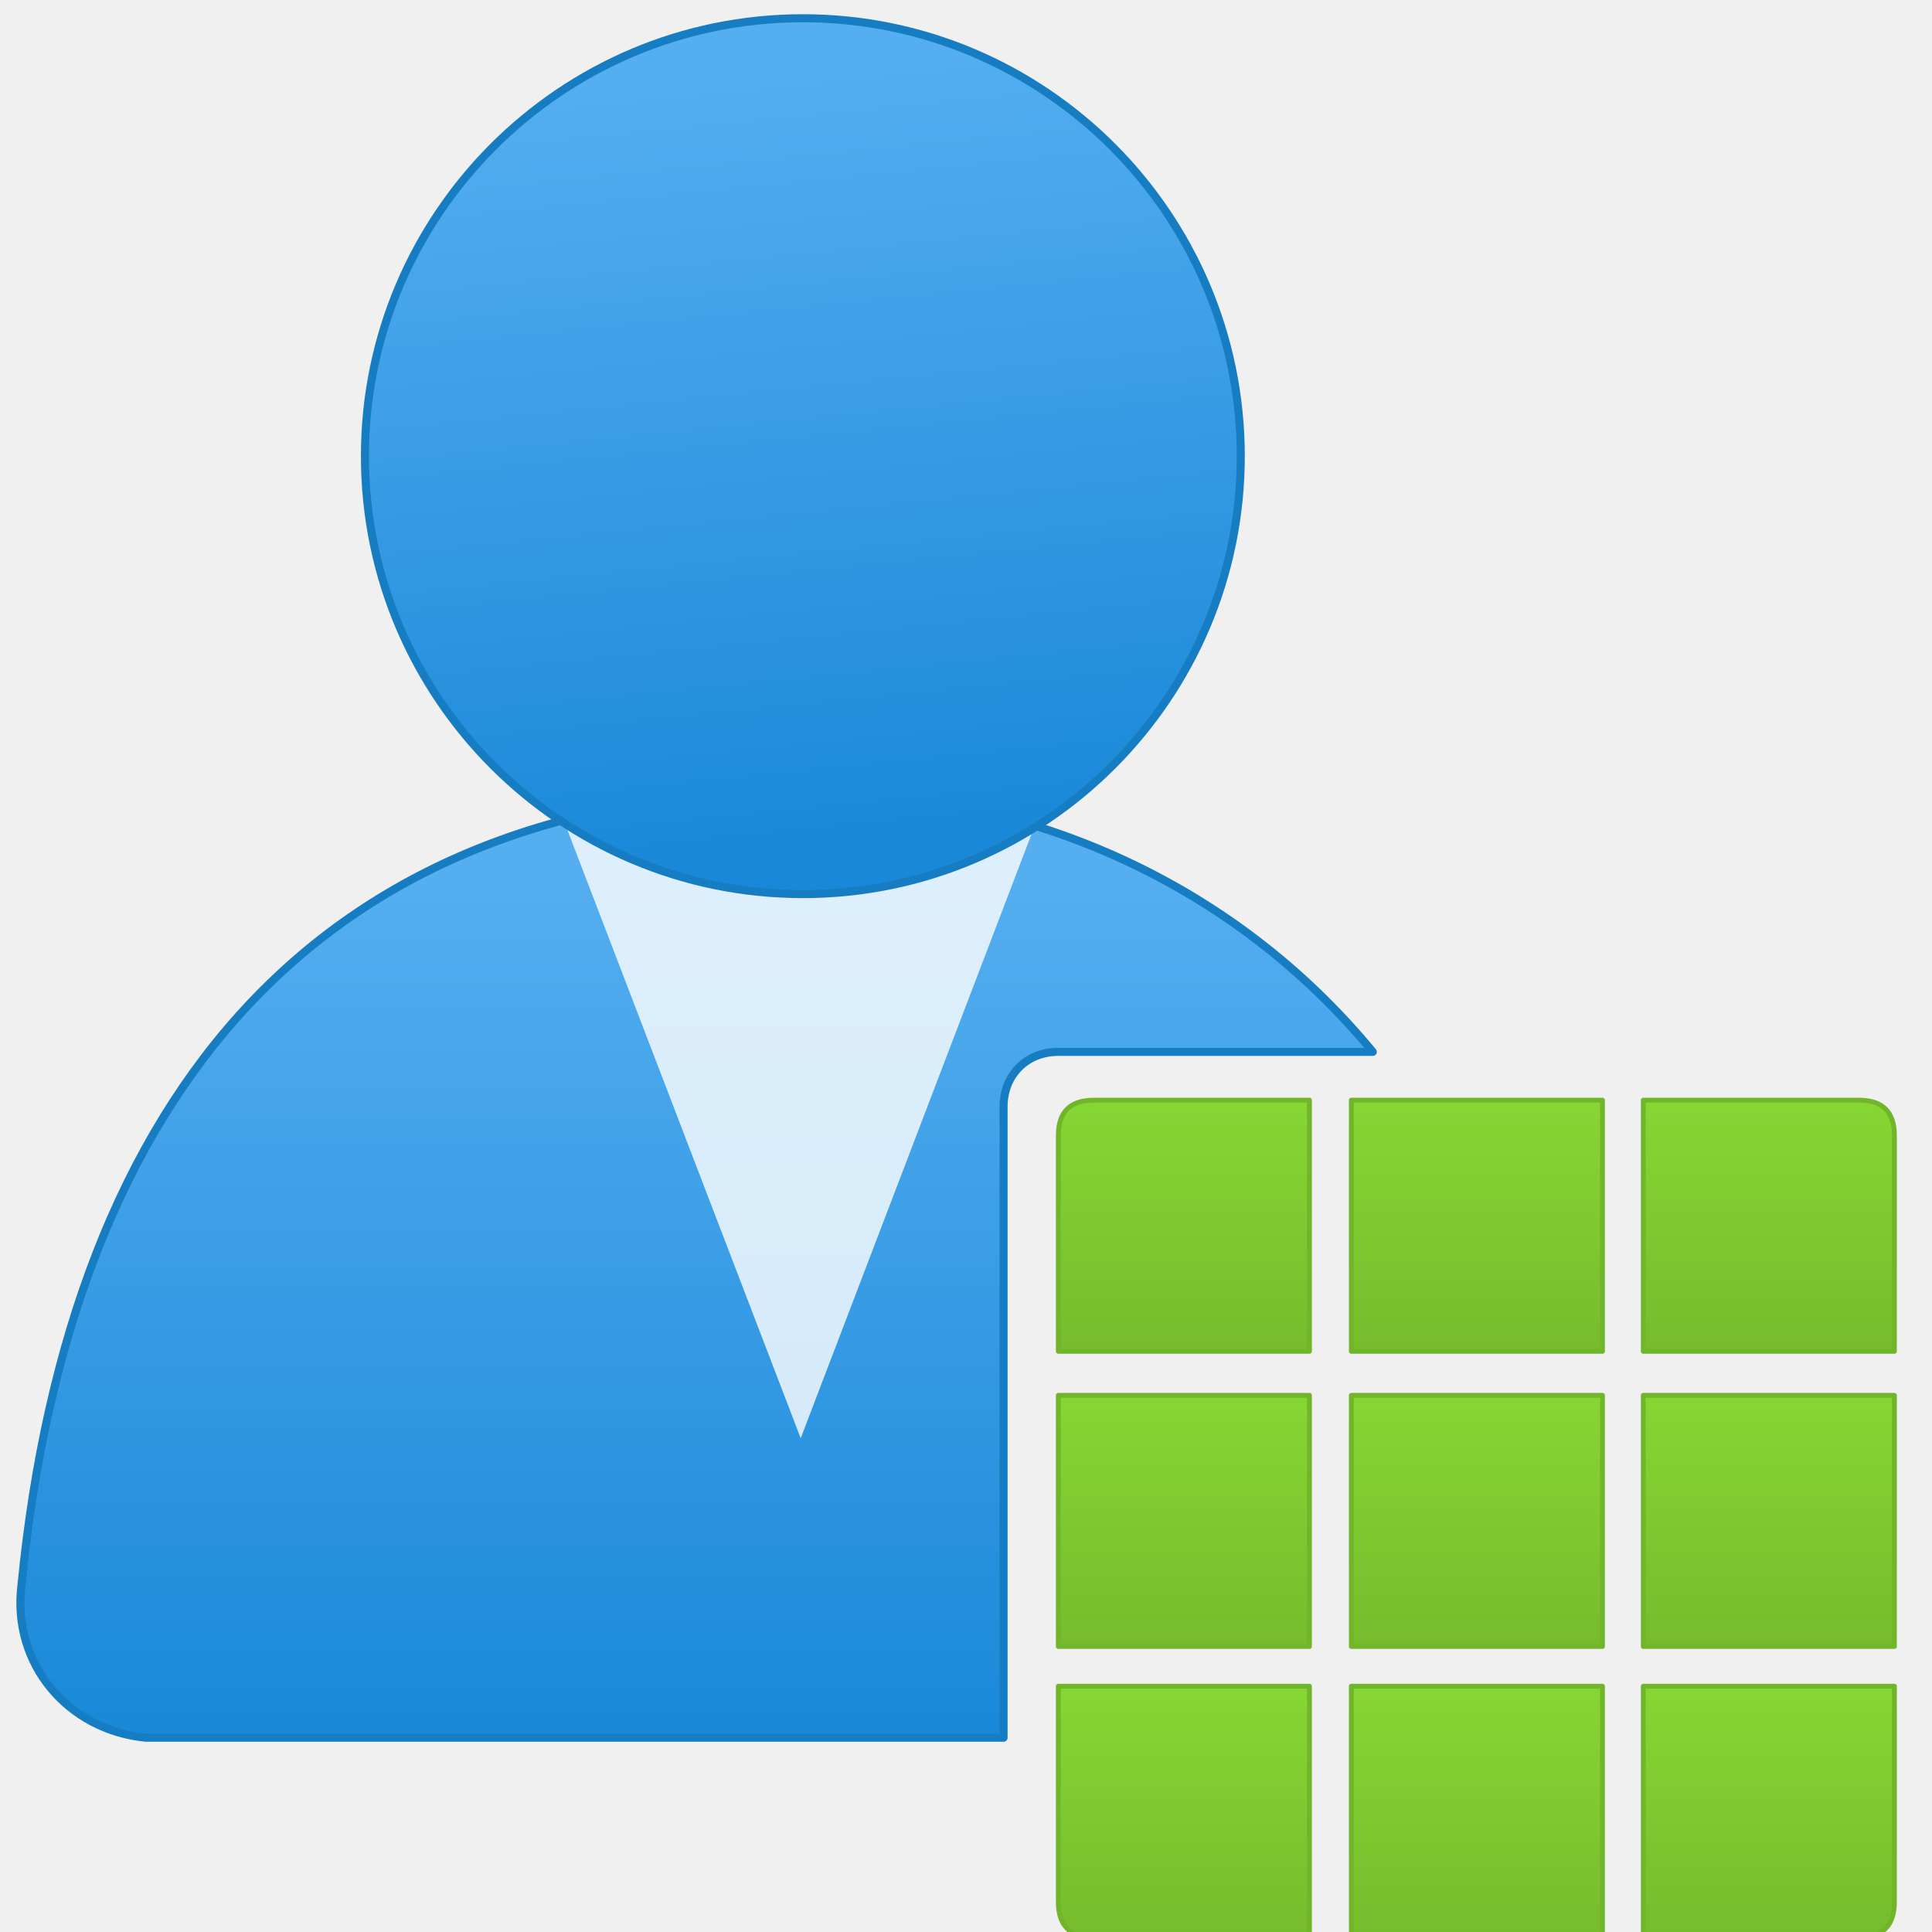
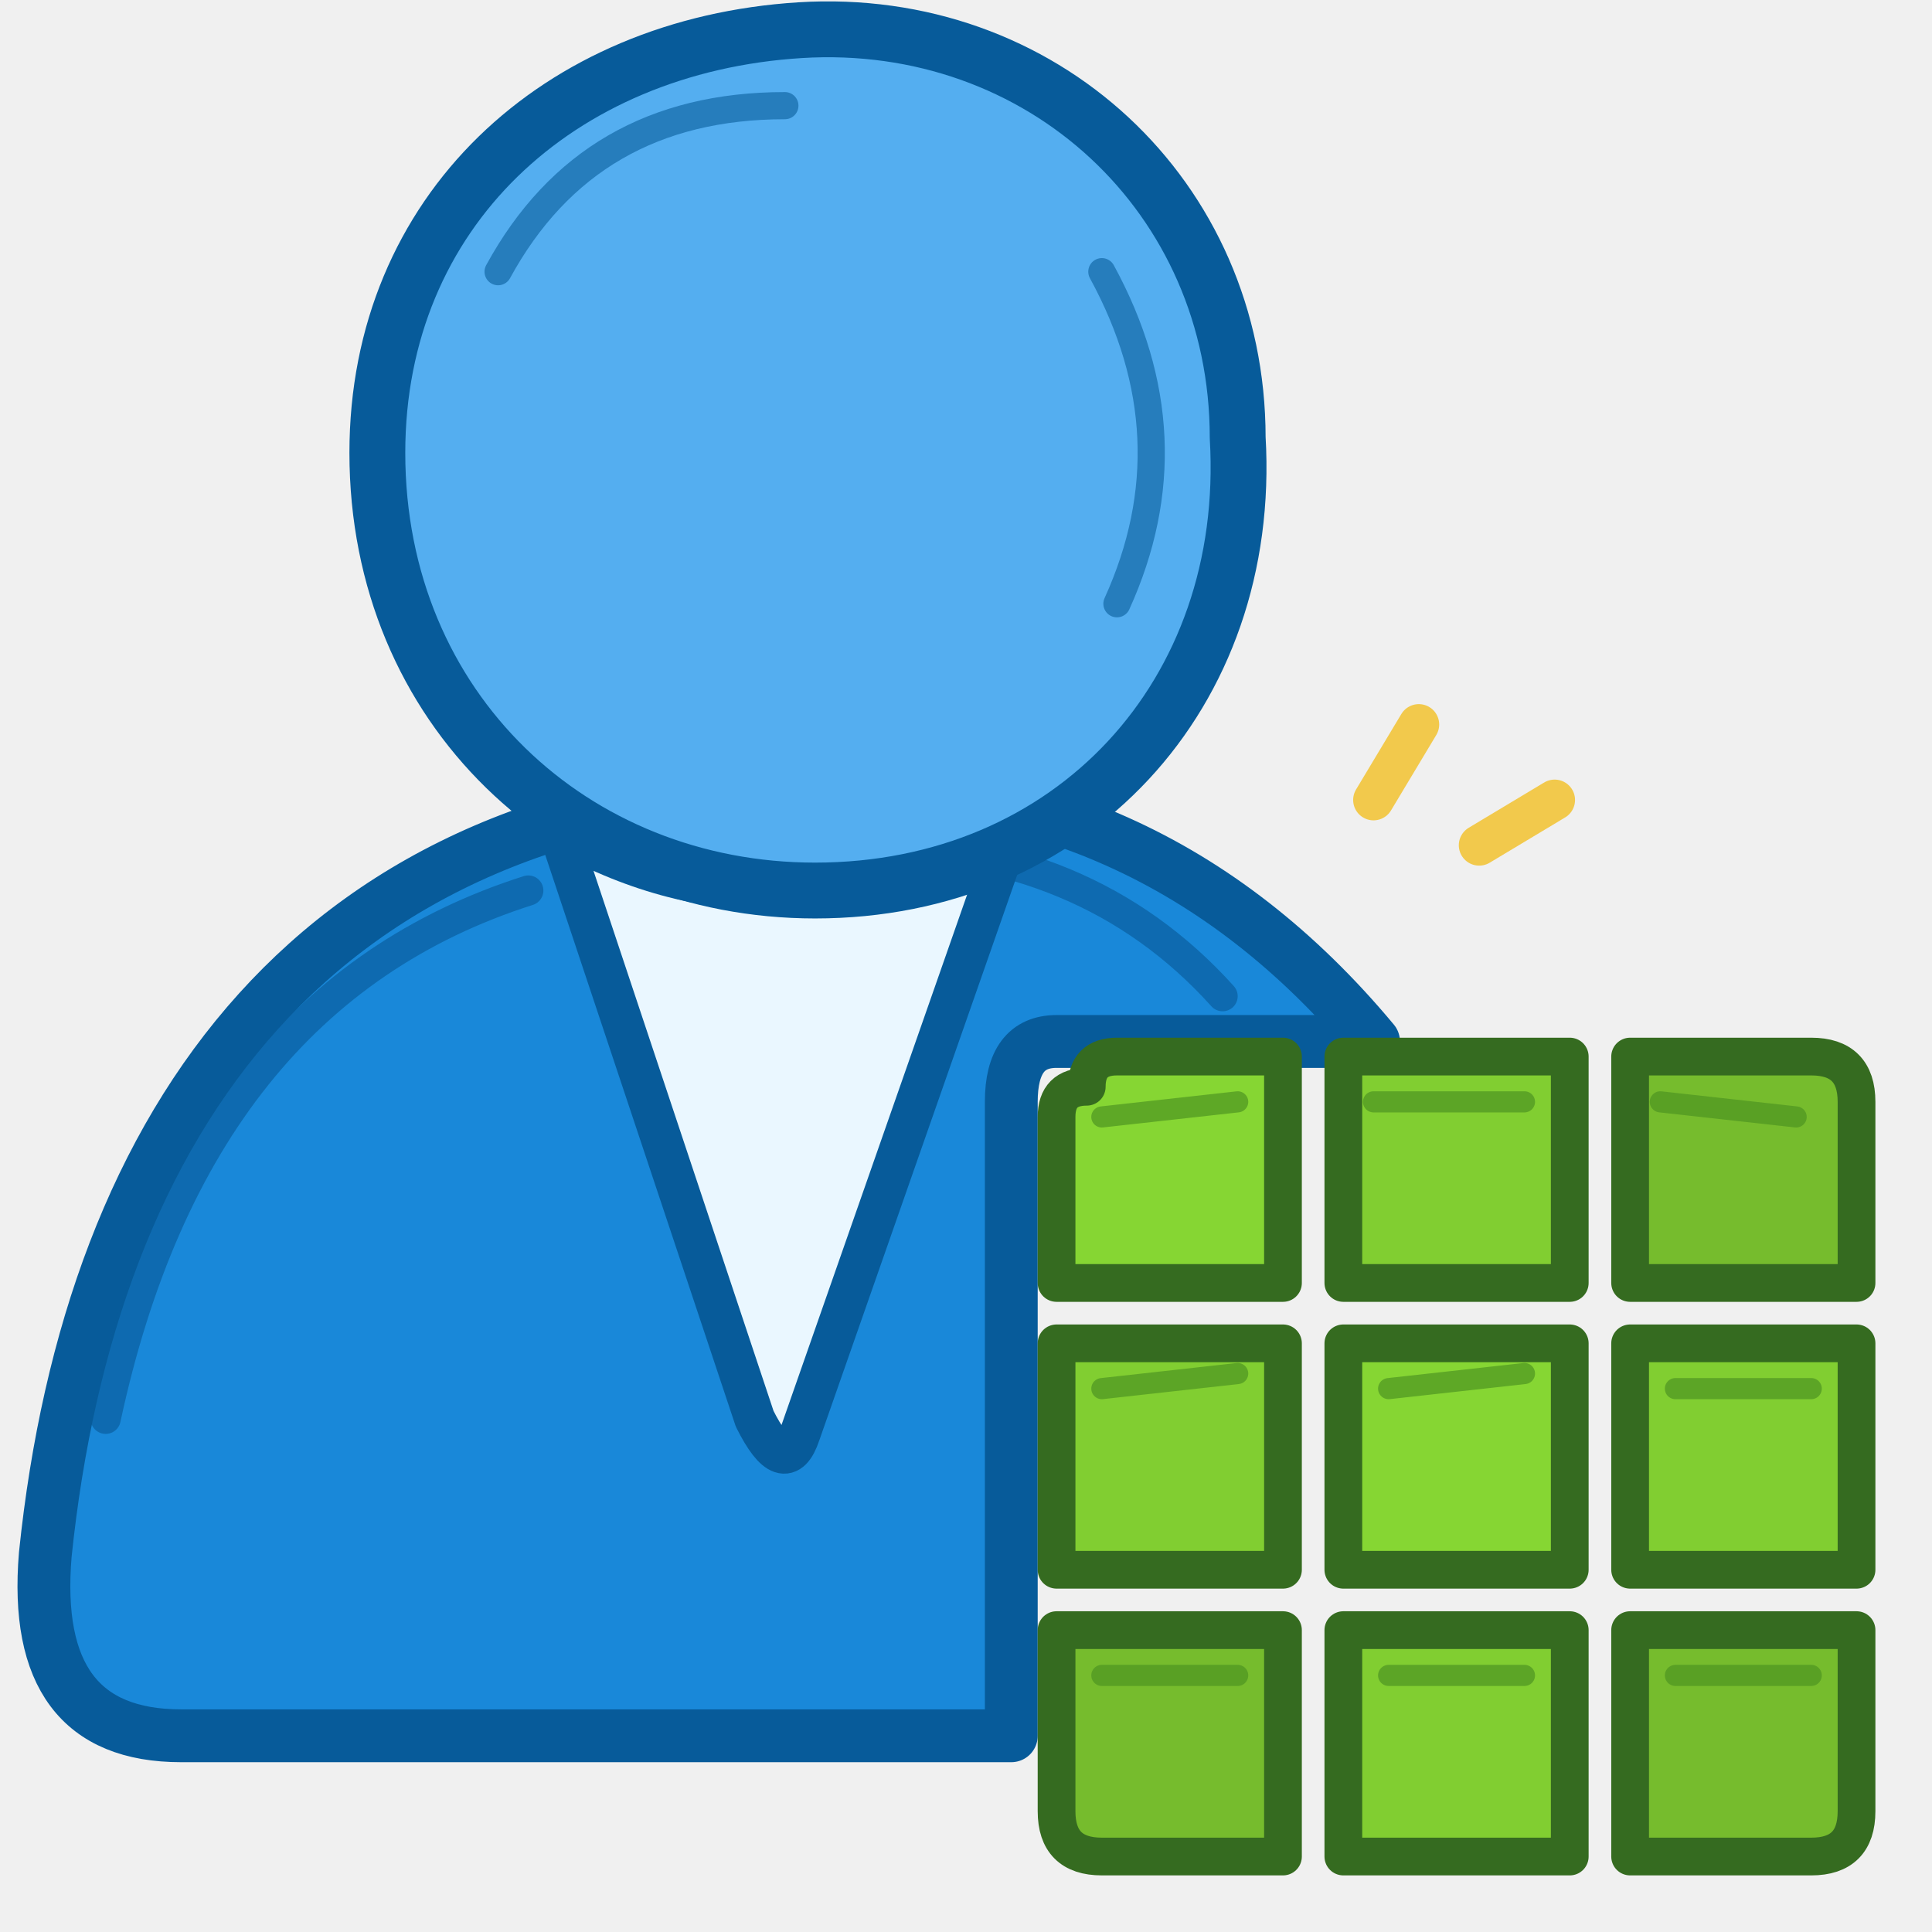
- <svg xmlns="http://www.w3.org/2000/svg" width="128" height="128" viewBox="0 0 128 128">
-   <defs>
-     <linearGradient id="person" x1="0" y1="0" x2="0" y2="1">
-       <stop offset="0.1" stop-color="#54AEF0" />
-       <stop offset="1" stop-color="#1988D9" />
-     </linearGradient>
-     <linearGradient id="head" x1="0" y1="0" x2="0.1" y2="1">
-       <stop offset="0.1" stop-color="#54AEF0" />
-       <stop offset="1" stop-color="#1988D9" />
-     </linearGradient>
-     <linearGradient id="grid" x1="0" y1="0" x2="0" y2="1">
-       <stop offset="0" stop-color="#86D633" />
-       <stop offset="1" stop-color="#76BC2D" />
-     </linearGradient>
-   </defs>
-   <g transform="scale(7.111111)">
-     <path d="M9.35 10.31 C9.35 10.02 9.56 9.80 9.86 9.80 L12.79 9.80 C11.52 8.26 9.62 7.37 7.48 7.37 C3 7.37 0.65 10.18 0.20 14.77 C0.11 15.50 0.63 16.12 1.36 16.19 L9.35 16.19 Z" fill="url(#person)" stroke="#167DC3" stroke-width="0.075" stroke-linecap="round" stroke-linejoin="round" />
-     <path d="M5.27 7.69 C5.90 8.10 6.66 8.34 7.48 8.34 C8.28 8.34 9.04 8.11 9.63 7.72 L7.46 13.40 Z" fill="#FFFFFF" opacity="0.8" />
-     <path d="M7.48 0.17 C9.73 0.17 11.56 2.00 11.56 4.25 C11.56 6.50 9.73 8.33 7.48 8.33 C5.23 8.33 3.40 6.50 3.40 4.25 C3.40 2.00 5.23 0.17 7.48 0.17 Z" fill="url(#head)" stroke="#167DC3" stroke-width="0.075" />
-     <g fill="url(#grid)" stroke="#70B52A" stroke-width="0.045" stroke-linejoin="round" stroke-linecap="round">
-       <path d="M10.19 10.25 H12.20 V12.59 H9.86 V10.58 Q9.86 10.25 10.19 10.25 Z" />
-       <path d="M12.59 10.25 H14.93 V12.59 H12.59 Z" />
-       <path d="M15.31 10.25 H17.32 Q17.65 10.25 17.65 10.58 V12.59 H15.31 Z" />
-       <path d="M9.86 13 H12.20 V15.34 H9.86 Z" />
-       <path d="M12.59 13 H14.93 V15.34 H12.59 Z" />
-       <path d="M15.31 13 H17.65 V15.34 H15.31 Z" />
-       <path d="M9.86 15.71 H12.20 V18.05 H10.19 Q9.86 18.05 9.86 17.72 Z" />
-       <path d="M12.59 15.71 H14.93 V18.05 H12.59 Z" />
-       <path d="M15.31 15.71 H17.65 V17.72 Q17.65 18.05 17.32 18.05 H15.31 Z" />
-     </g>
+ <svg xmlns="http://www.w3.org/2000/svg" width="128" height="128" viewBox="0 0 128 128" fill="none" stroke-linecap="round" stroke-linejoin="round">
+   <path d="M3 103            C6 74 21 53 53 52            Q76 51 91 69            L70 69            Q67 69 67 73            L67 115            L12 115            Q2 115 3 103Z" fill="#1988D9" stroke="#075B9A" stroke-width="3.5" />
+   <path d="M7 94            Q13 66 35 59            M57 56 Q72 56 81 66" stroke="#075B9A" stroke-width="2" opacity=".65" />
+   <path d="M37 55            Q51 63 67 55            L53 95            Q52 98 50 94Z" fill="#EAF7FF" stroke="#075B9A" stroke-width="2.7" />
+   <path d="M53 2            C69 1 82 13 82 29            C83 46 71 59 54 59            C38 59 25 47 25 30            C25 14 37 3 53 2Z" fill="#54AEF0" stroke="#075B9A" stroke-width="3.7" />
+   <path d="M33 18 Q39 7 52 7            M73 18 Q79 29 74 40" stroke="#075B9A" stroke-width="1.8" opacity=".6" />
+   <path d="M72 72            Q72 70 74 70            L85 70            L85 85            L70 85            L70 74            Q70 72 72 72Z" fill="#86D633" stroke="#356B20" stroke-width="2.5" />
+   <path d="M89 70            L104 70            L104 85            L89 85Z" fill="#81CE31" stroke="#356B20" stroke-width="2.5" />
+   <path d="M108 70            L120 70            Q123 70 123 73            L123 85            L108 85Z" fill="#76BC2D" stroke="#356B20" stroke-width="2.5" />
+   <path d="M70 89            L85 89            L85 104            L70 104Z" fill="#81CE31" stroke="#356B20" stroke-width="2.5" />
+   <path d="M89 89            L104 89            L104 104            L89 104Z" fill="#86D633" stroke="#356B20" stroke-width="2.5" />
+   <path d="M108 89            L123 89            L123 104            L108 104Z" fill="#81CE31" stroke="#356B20" stroke-width="2.5" />
+   <path d="M70 108            L85 108            L85 123            L73 123            Q70 123 70 120Z" fill="#76BC2D" stroke="#356B20" stroke-width="2.5" />
+   <path d="M89 108            L104 108            L104 123            L89 123Z" fill="#81CE31" stroke="#356B20" stroke-width="2.5" />
+   <path d="M108 108            L123 108            L123 120            Q123 123 120 123            L108 123Z" fill="#76BC2D" stroke="#356B20" stroke-width="2.5" />
+   <g stroke="#4D9421" stroke-width="1.4" opacity=".7">
+     <path d="M73 74 L82 73" />
+     <path d="M91 73 L101 73" />
+     <path d="M110 73 L119 74" />
+     <path d="M73 92 L82 91" />
+     <path d="M92 92 L101 91" />
+     <path d="M111 92 L120 92" />
+     <path d="M73 111 L82 111" />
+     <path d="M92 111 L101 111" />
+     <path d="M111 111 L120 111" />
  </g>
+   <path d="M91 53 L94 48            M98 56 L103 53" stroke="#F2C94C" stroke-width="2.7" />
</svg>
